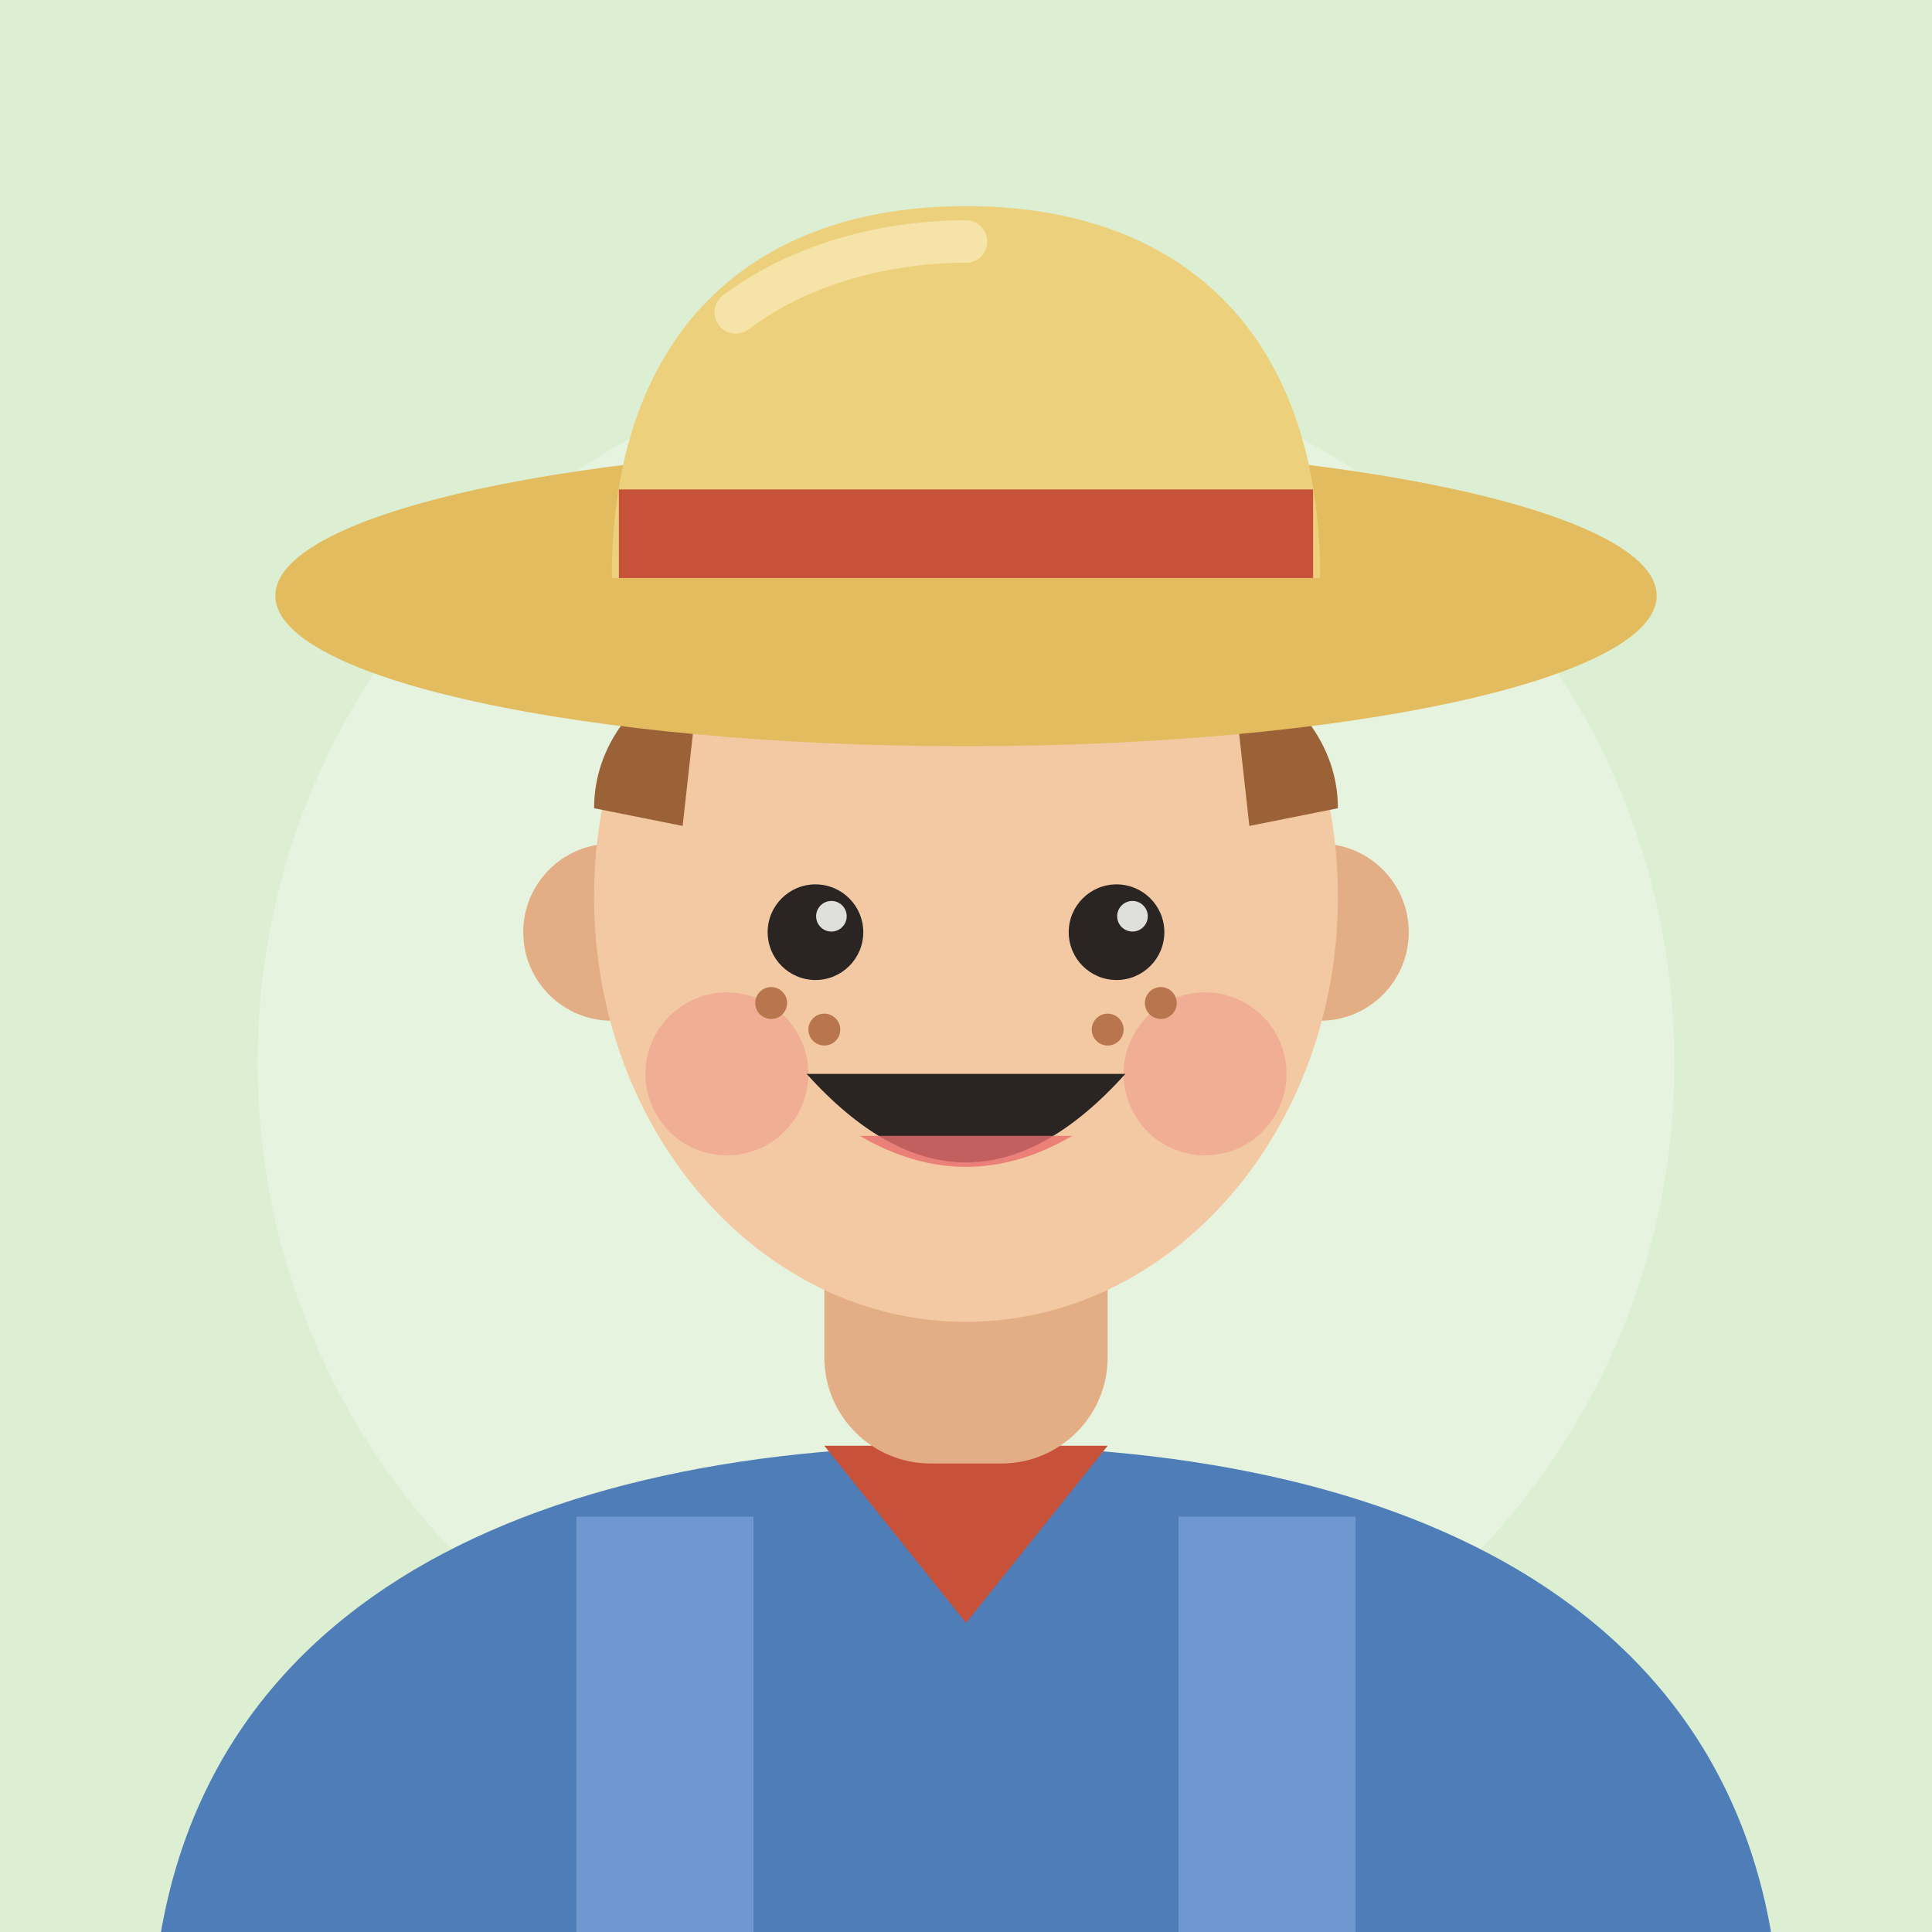
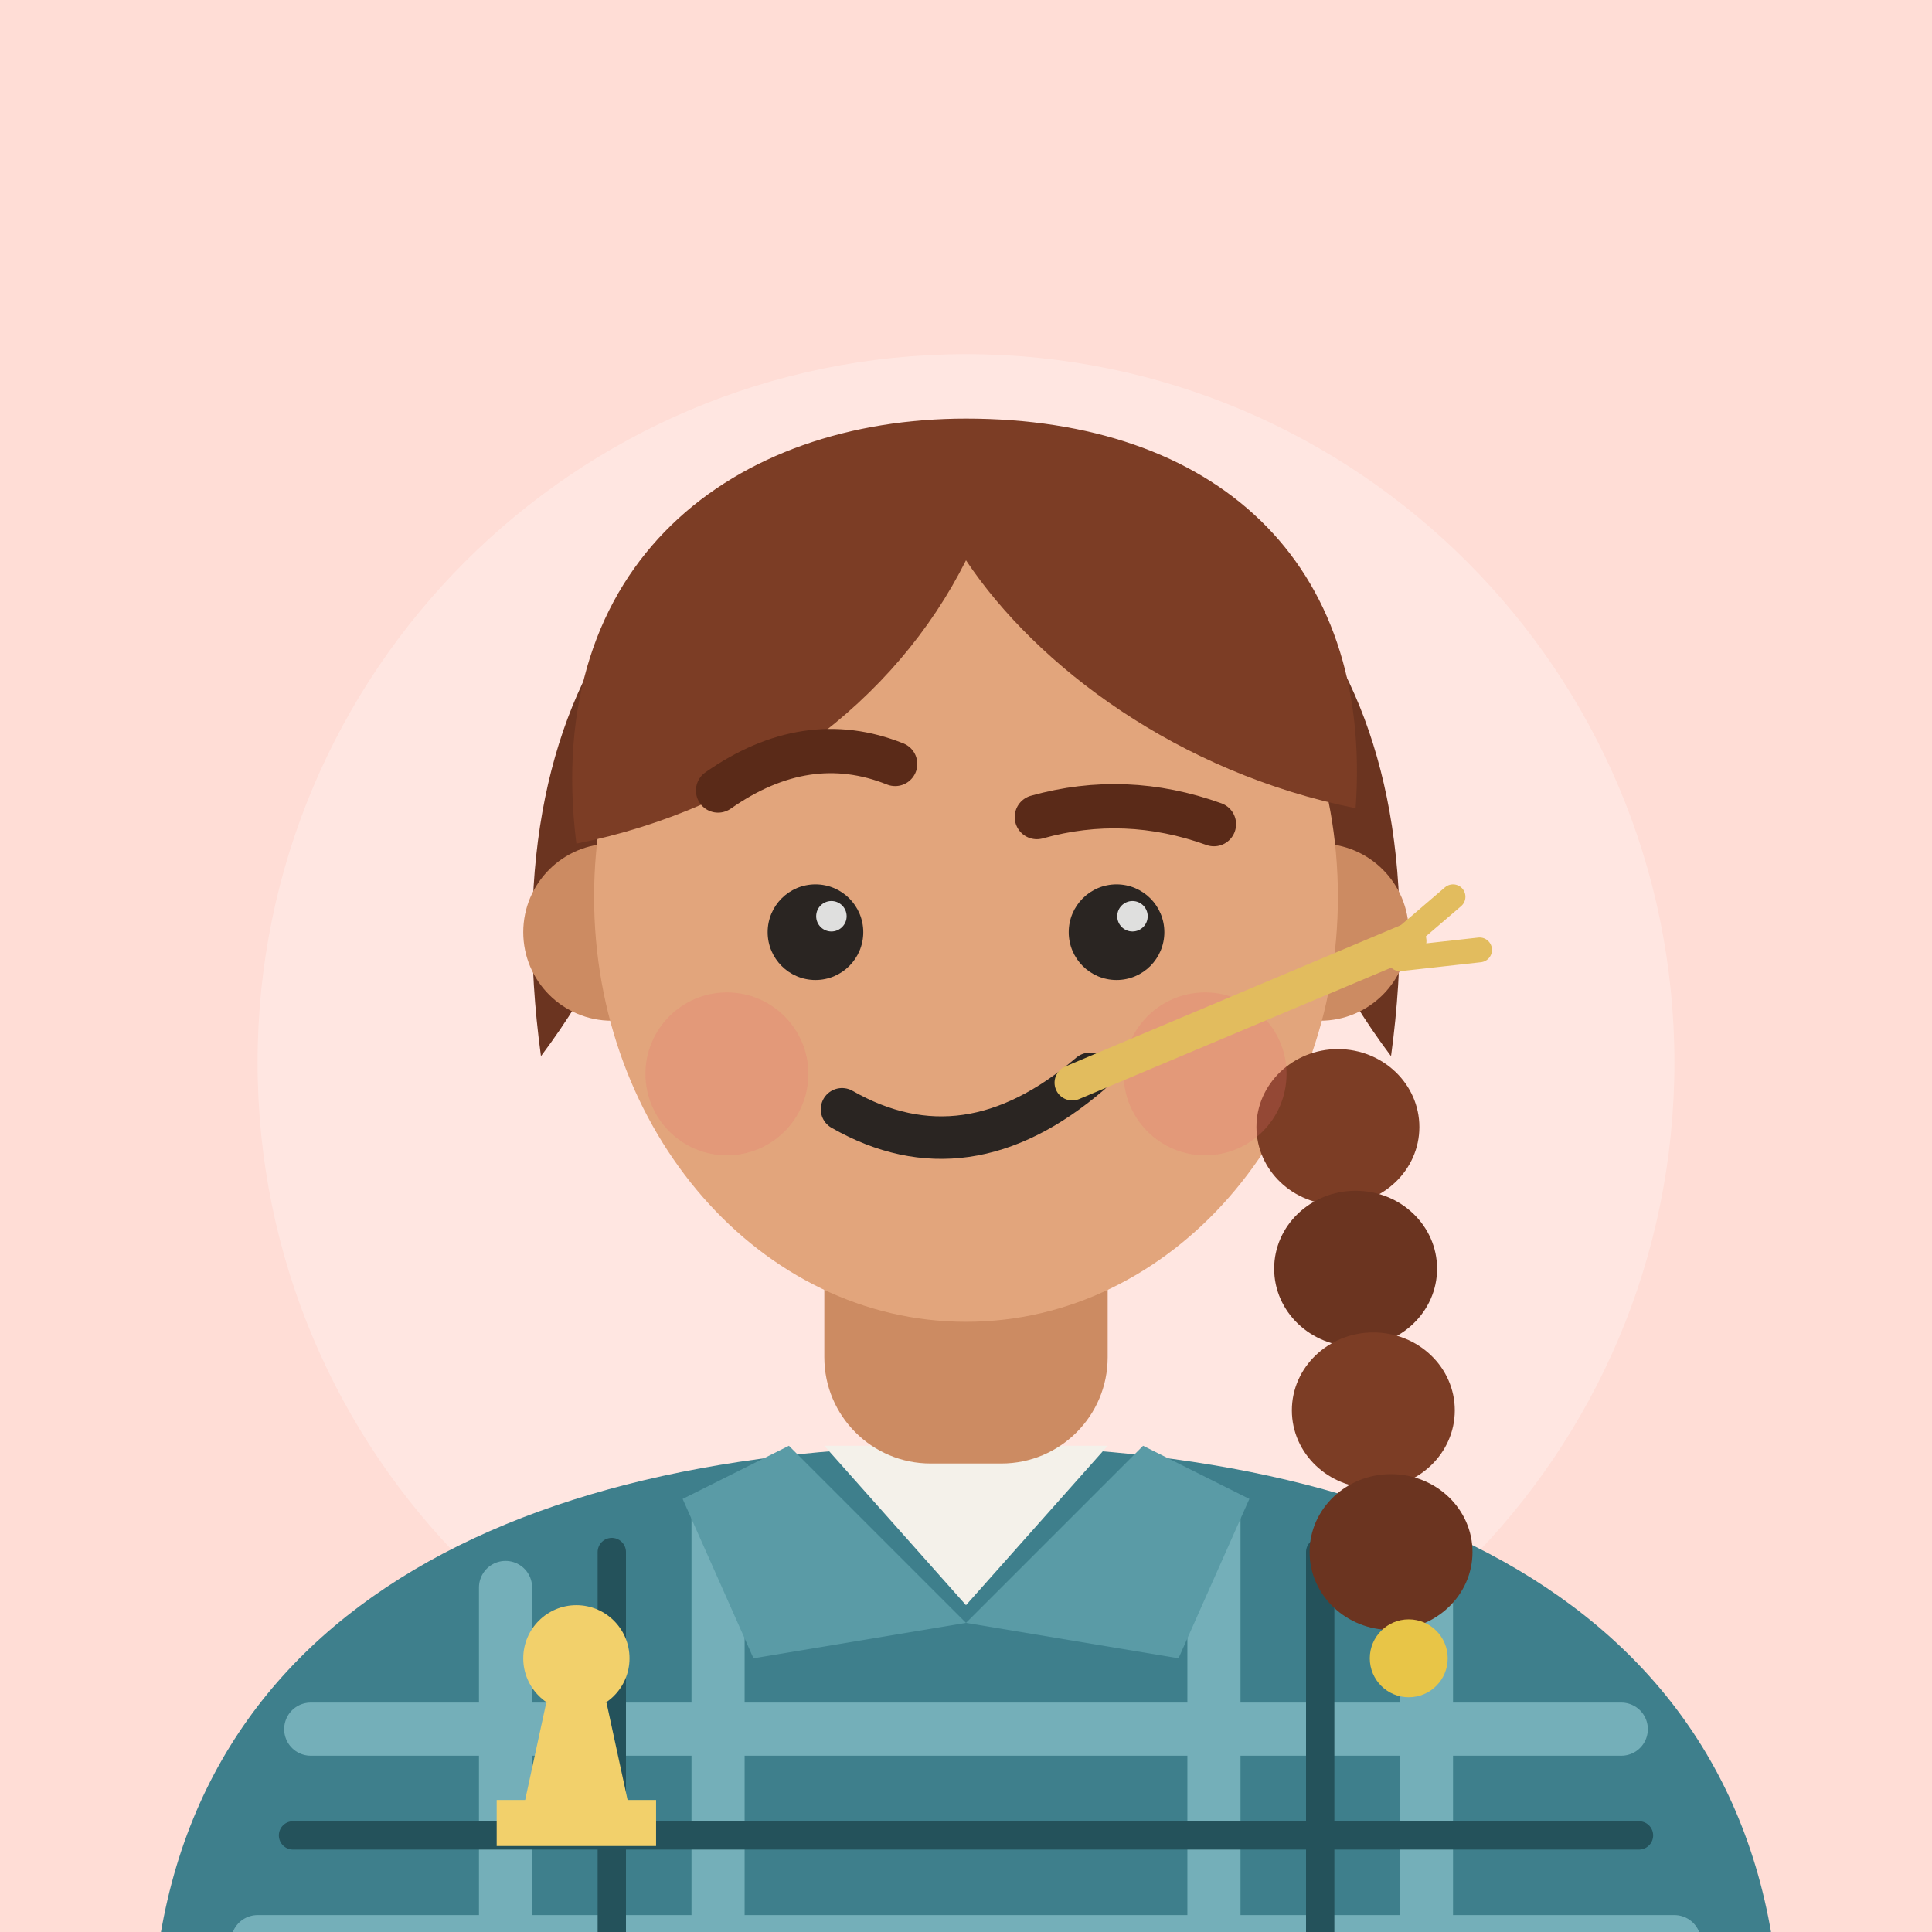
<svg xmlns="http://www.w3.org/2000/svg" viewBox="0 0 120 120">
-   <rect width="120" height="120" fill="#DCEFD3" />
+   <rect width="120" height="120" fill="#FFDDD6" />
  <circle cx="60" cy="66" r="44" fill="#fff" opacity=".28" />
  <g transform="translate(60 70) scale(1.1) translate(-60 -70)">
-     <path d="M14 122C14 98 34 88 60 88S106 98 106 122Z" fill="#4F7DB8" />
-     <path d="M38 92h10v30H38zM72 92h10v30H72z" fill="#6E98CF" />
-     <path d="M52 88l8 10 8-10z" fill="#C8513A" />
-     <rect x="52" y="69" width="16" height="20" rx="6" fill="#E3AE86" />
-     <circle cx="40" cy="59" r="5" fill="#E3AE86" />
-     <circle cx="80" cy="59" r="5" fill="#E3AE86" />
-     <ellipse cx="60" cy="57" rx="21" ry="24" fill="#F3C9A4" />
-     <path d="M39 52c0-4 3-7 6-8l-1 9zM81 52c0-4-3-7-6-8l1 9z" fill="#9A6236" />
-     <ellipse cx="60" cy="40" rx="39" ry="8.5" fill="#E2BC5E" />
-     <path d="M40 39c0-14 8-21 20-21s20 7 20 21z" fill="#EDD07C" />
-     <path d="M40.4 34h39.2v5H40.4z" fill="#C8513A" />
-     <path d="M47 24c4-3 9-4 13-4" stroke="#F6E3A8" stroke-width="2.4" fill="none" stroke-linecap="round" />
+     <path d="M36 66c-3-22 8-34 24-34s27 12 24 34c-3-4-5-8-6-14H42c-1 6-3 10-6 14z" fill="#6B3420" />
+     <path d="M14 122C14 98 34 88 60 88S106 98 106 122Z" fill="#3E7F8C" />
+     <path d="M34 96v26M46 92v30M74 92v30M86 96v26M23 104h74M20 116h80" stroke="#8CC3CC" stroke-width="3" fill="none" stroke-linecap="round" opacity=".7" />
+     <path d="M40 94v28M80 94v28M22 110h76" stroke="#24525B" stroke-width="1.6" fill="none" stroke-linecap="round" />
+     <path d="M52 88l8 9 8-9z" fill="#F4F1EA" />
+     <path d="M50 88l10 10-12 2-4-9zM70 88l-10 10 12 2 4-9z" fill="#5A9BA6" />
+     <circle cx="38" cy="100" r="3" fill="#F2D06B" />
+     <path d="M36.3 102.5h3.4l1.3 6h-6z" fill="#F2D06B" />
+     <path d="M33.5 108h9v2.6h-9z" fill="#F2D06B" />
+     <rect x="52" y="69" width="16" height="20" rx="6" fill="#CC8B62" />
+     <circle cx="40" cy="59" r="5" fill="#CC8B62" />
+     <circle cx="80" cy="59" r="5" fill="#CC8B62" />
+     <ellipse cx="60" cy="57" rx="21" ry="24" fill="#E2A57C" />
+     <path d="M38 54c-2-16 9-24 22-24 14 0 23 8 22 22-10-2-18-8-22-14-4 8-12 14-22 16z" fill="#7C3D25" />
+     <ellipse cx="81" cy="70" rx="4.6" ry="4.4" fill="#7C3D25" />
+     <ellipse cx="82" cy="78" rx="4.6" ry="4.4" fill="#6B3420" />
+     <ellipse cx="83" cy="86" rx="4.6" ry="4.4" fill="#7C3D25" />
+     <ellipse cx="84" cy="94" rx="4.6" ry="4.4" fill="#6B3420" />
+     <circle cx="85" cy="100" r="2.2" fill="#E8C547" />
+     <path d="M46 51q5-3.5 10-1.5M64 52.5q5-1.4 10 .4" stroke="#5A2A18" stroke-width="2.5" fill="none" stroke-linecap="round" />
    <circle cx="51.5" cy="59" r="2.7" fill="#2A2522" />
-     <circle cx="52.4" cy="58.1" r="0.864" fill="#fff" opacity=".85" />
+     <circle cx="52.4" cy="58.1" r="0.86" fill="#fff" opacity=".85" />
    <circle cx="68.5" cy="59" r="2.7" fill="#2A2522" />
-     <circle cx="69.4" cy="58.1" r="0.864" fill="#fff" opacity=".85" />
-     <circle cx="46.5" cy="67" r="4.6" fill="#E86E6E" opacity="0.3" />
-     <circle cx="73.5" cy="67" r="4.6" fill="#E86E6E" opacity="0.3" />
-     <path d="M51 67Q60 77 69 67Z" fill="#2A2522" />
-     <path d="M54 70.5Q60 74 66 70.5" fill="#E86E6E" opacity=".8" />
-     <circle cx="49" cy="63" r=".9" fill="#B9764E" />
-     <circle cx="52" cy="64.5" r=".9" fill="#B9764E" />
-     <circle cx="71" cy="63" r=".9" fill="#B9764E" />
-     <circle cx="68" cy="64.5" r=".9" fill="#B9764E" />
+     <circle cx="69.4" cy="58.1" r="0.86" fill="#fff" opacity=".85" />
+     <circle cx="46.5" cy="67" r="4.6" fill="#E86E6E" opacity="0.22" />
+     <circle cx="73.5" cy="67" r="4.6" fill="#E86E6E" opacity="0.22" />
+     <path d="M53 69q7 4 14-2" stroke="#2A2522" stroke-width="2.4" fill="none" stroke-linecap="round" />
+     <path d="M66 67.5l19-8" stroke="#E2BC5E" stroke-width="2" fill="none" stroke-linecap="round" />
+     <path d="M84 60l3.5-3M84.5 60.5l4.5-.5" stroke="#E2BC5E" stroke-width="1.4" fill="none" stroke-linecap="round" />
  </g>
</svg>
